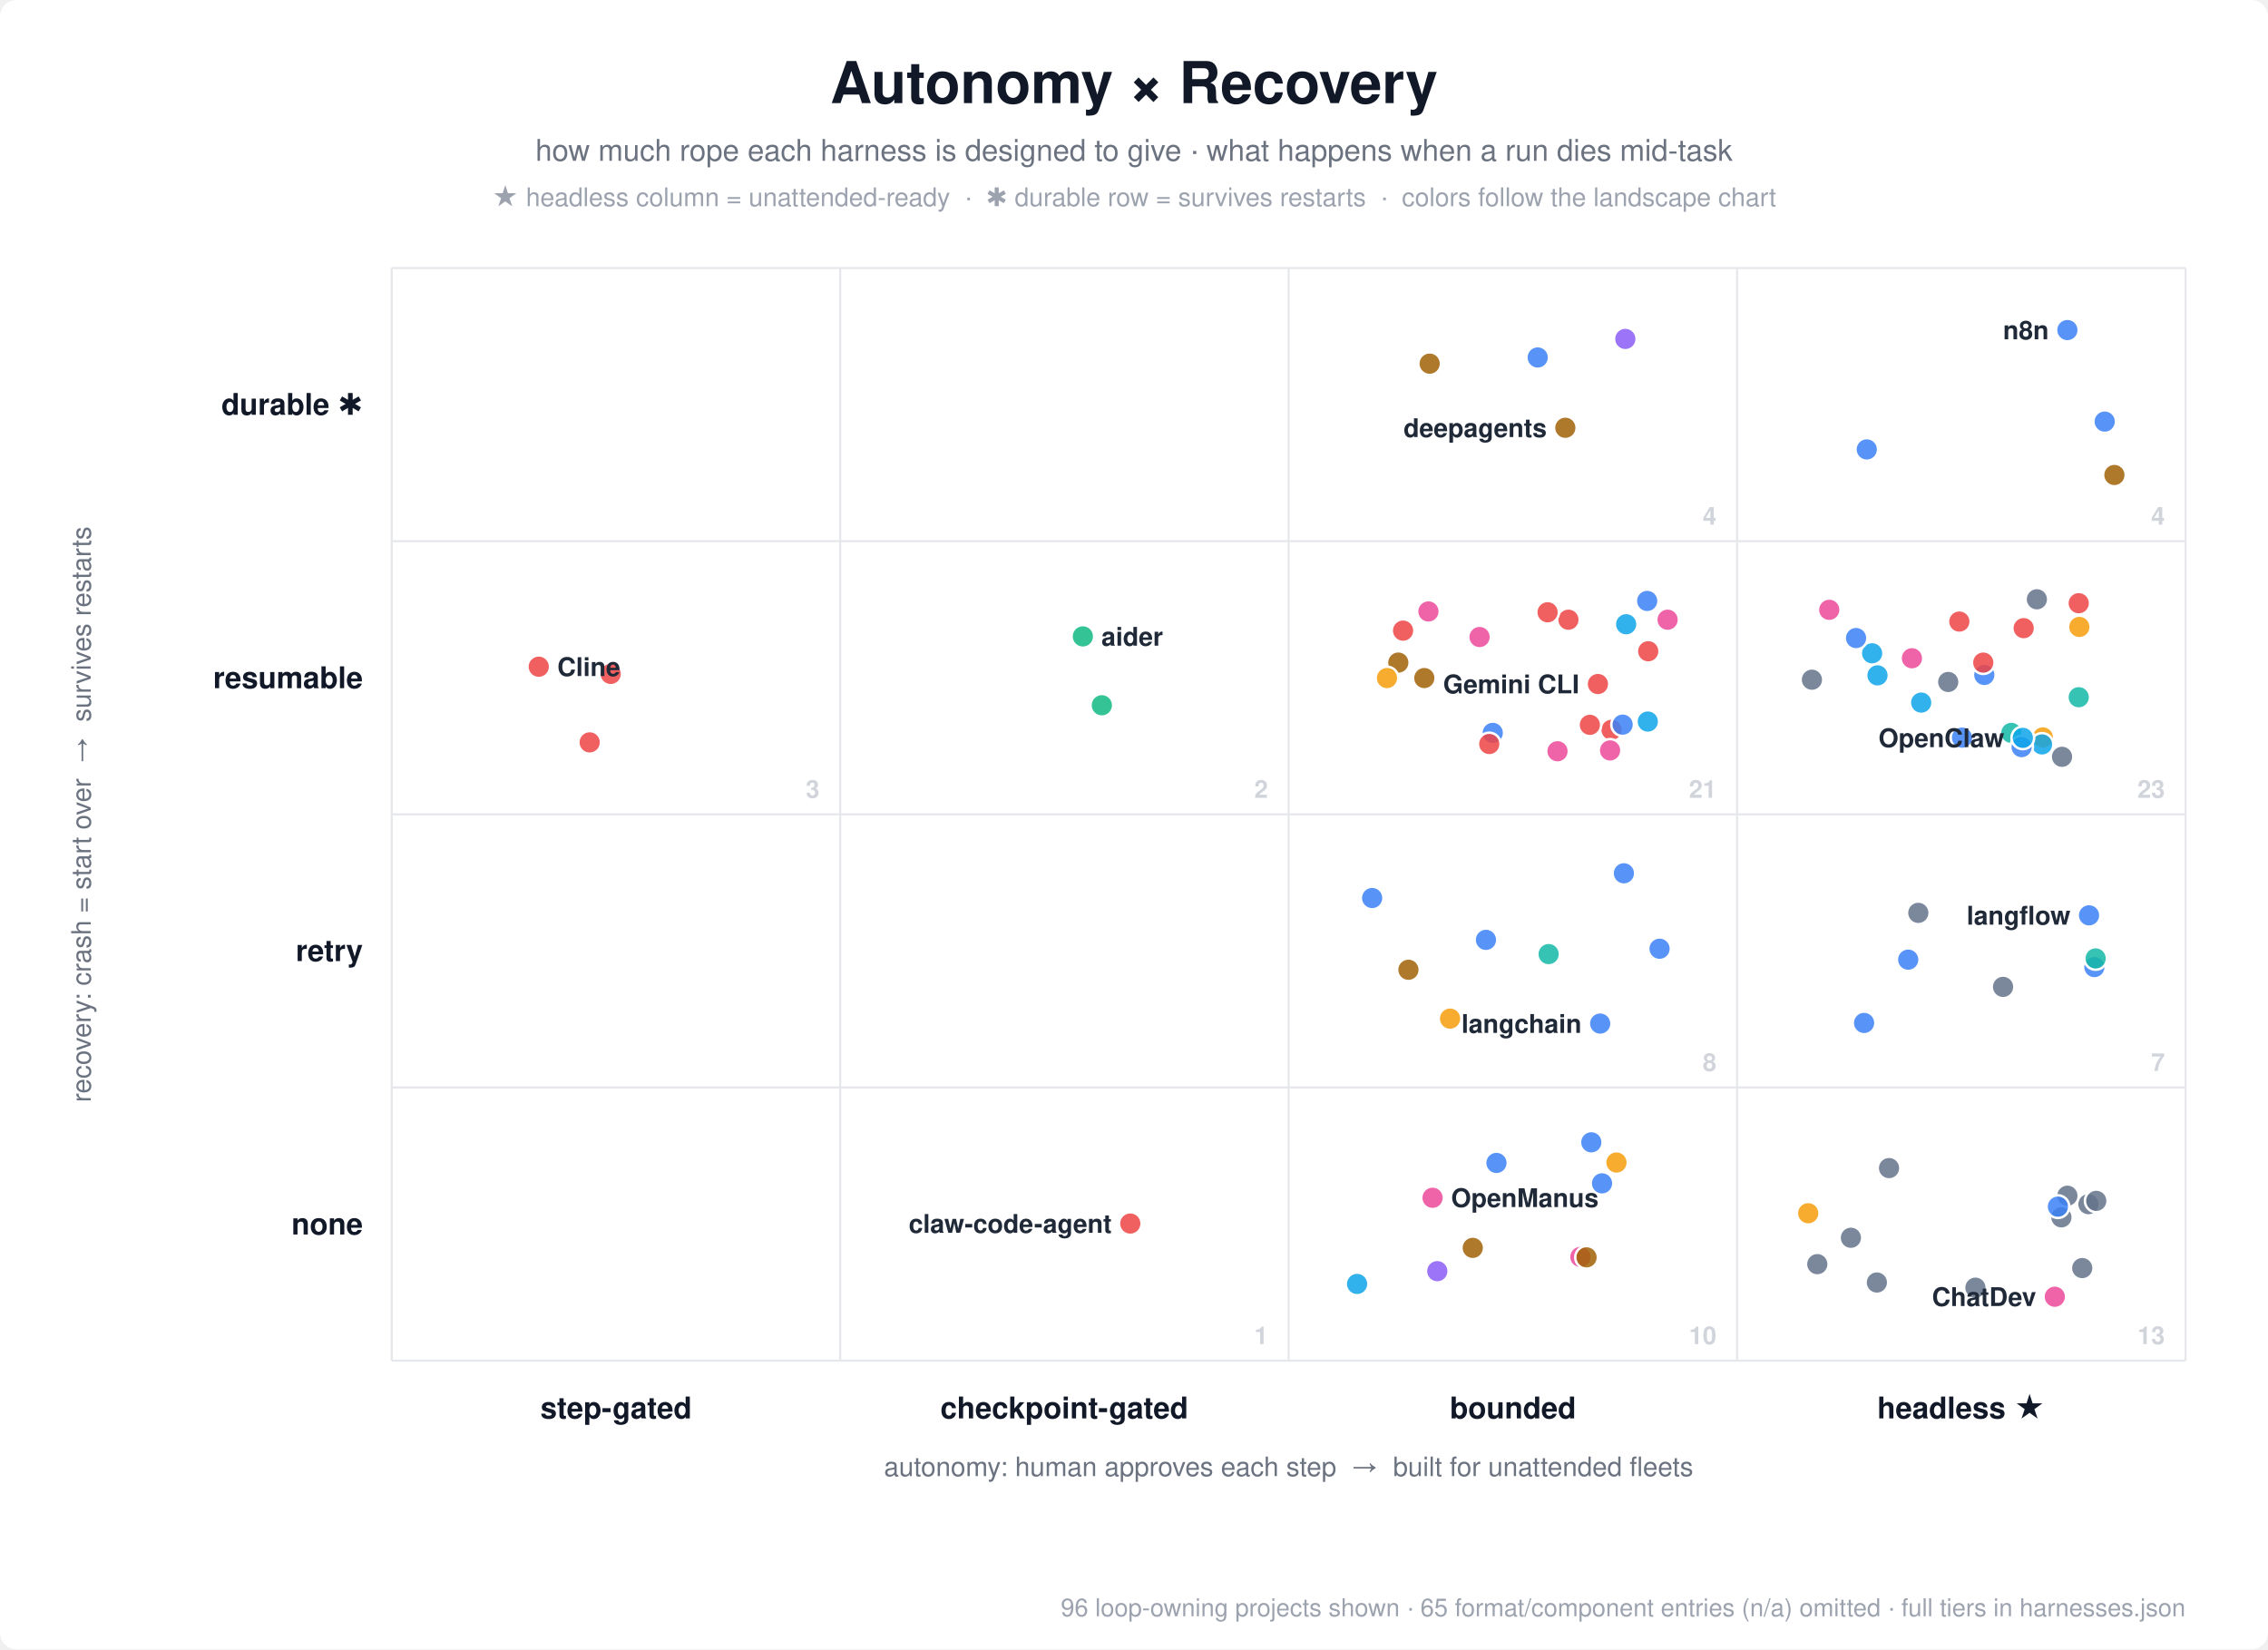
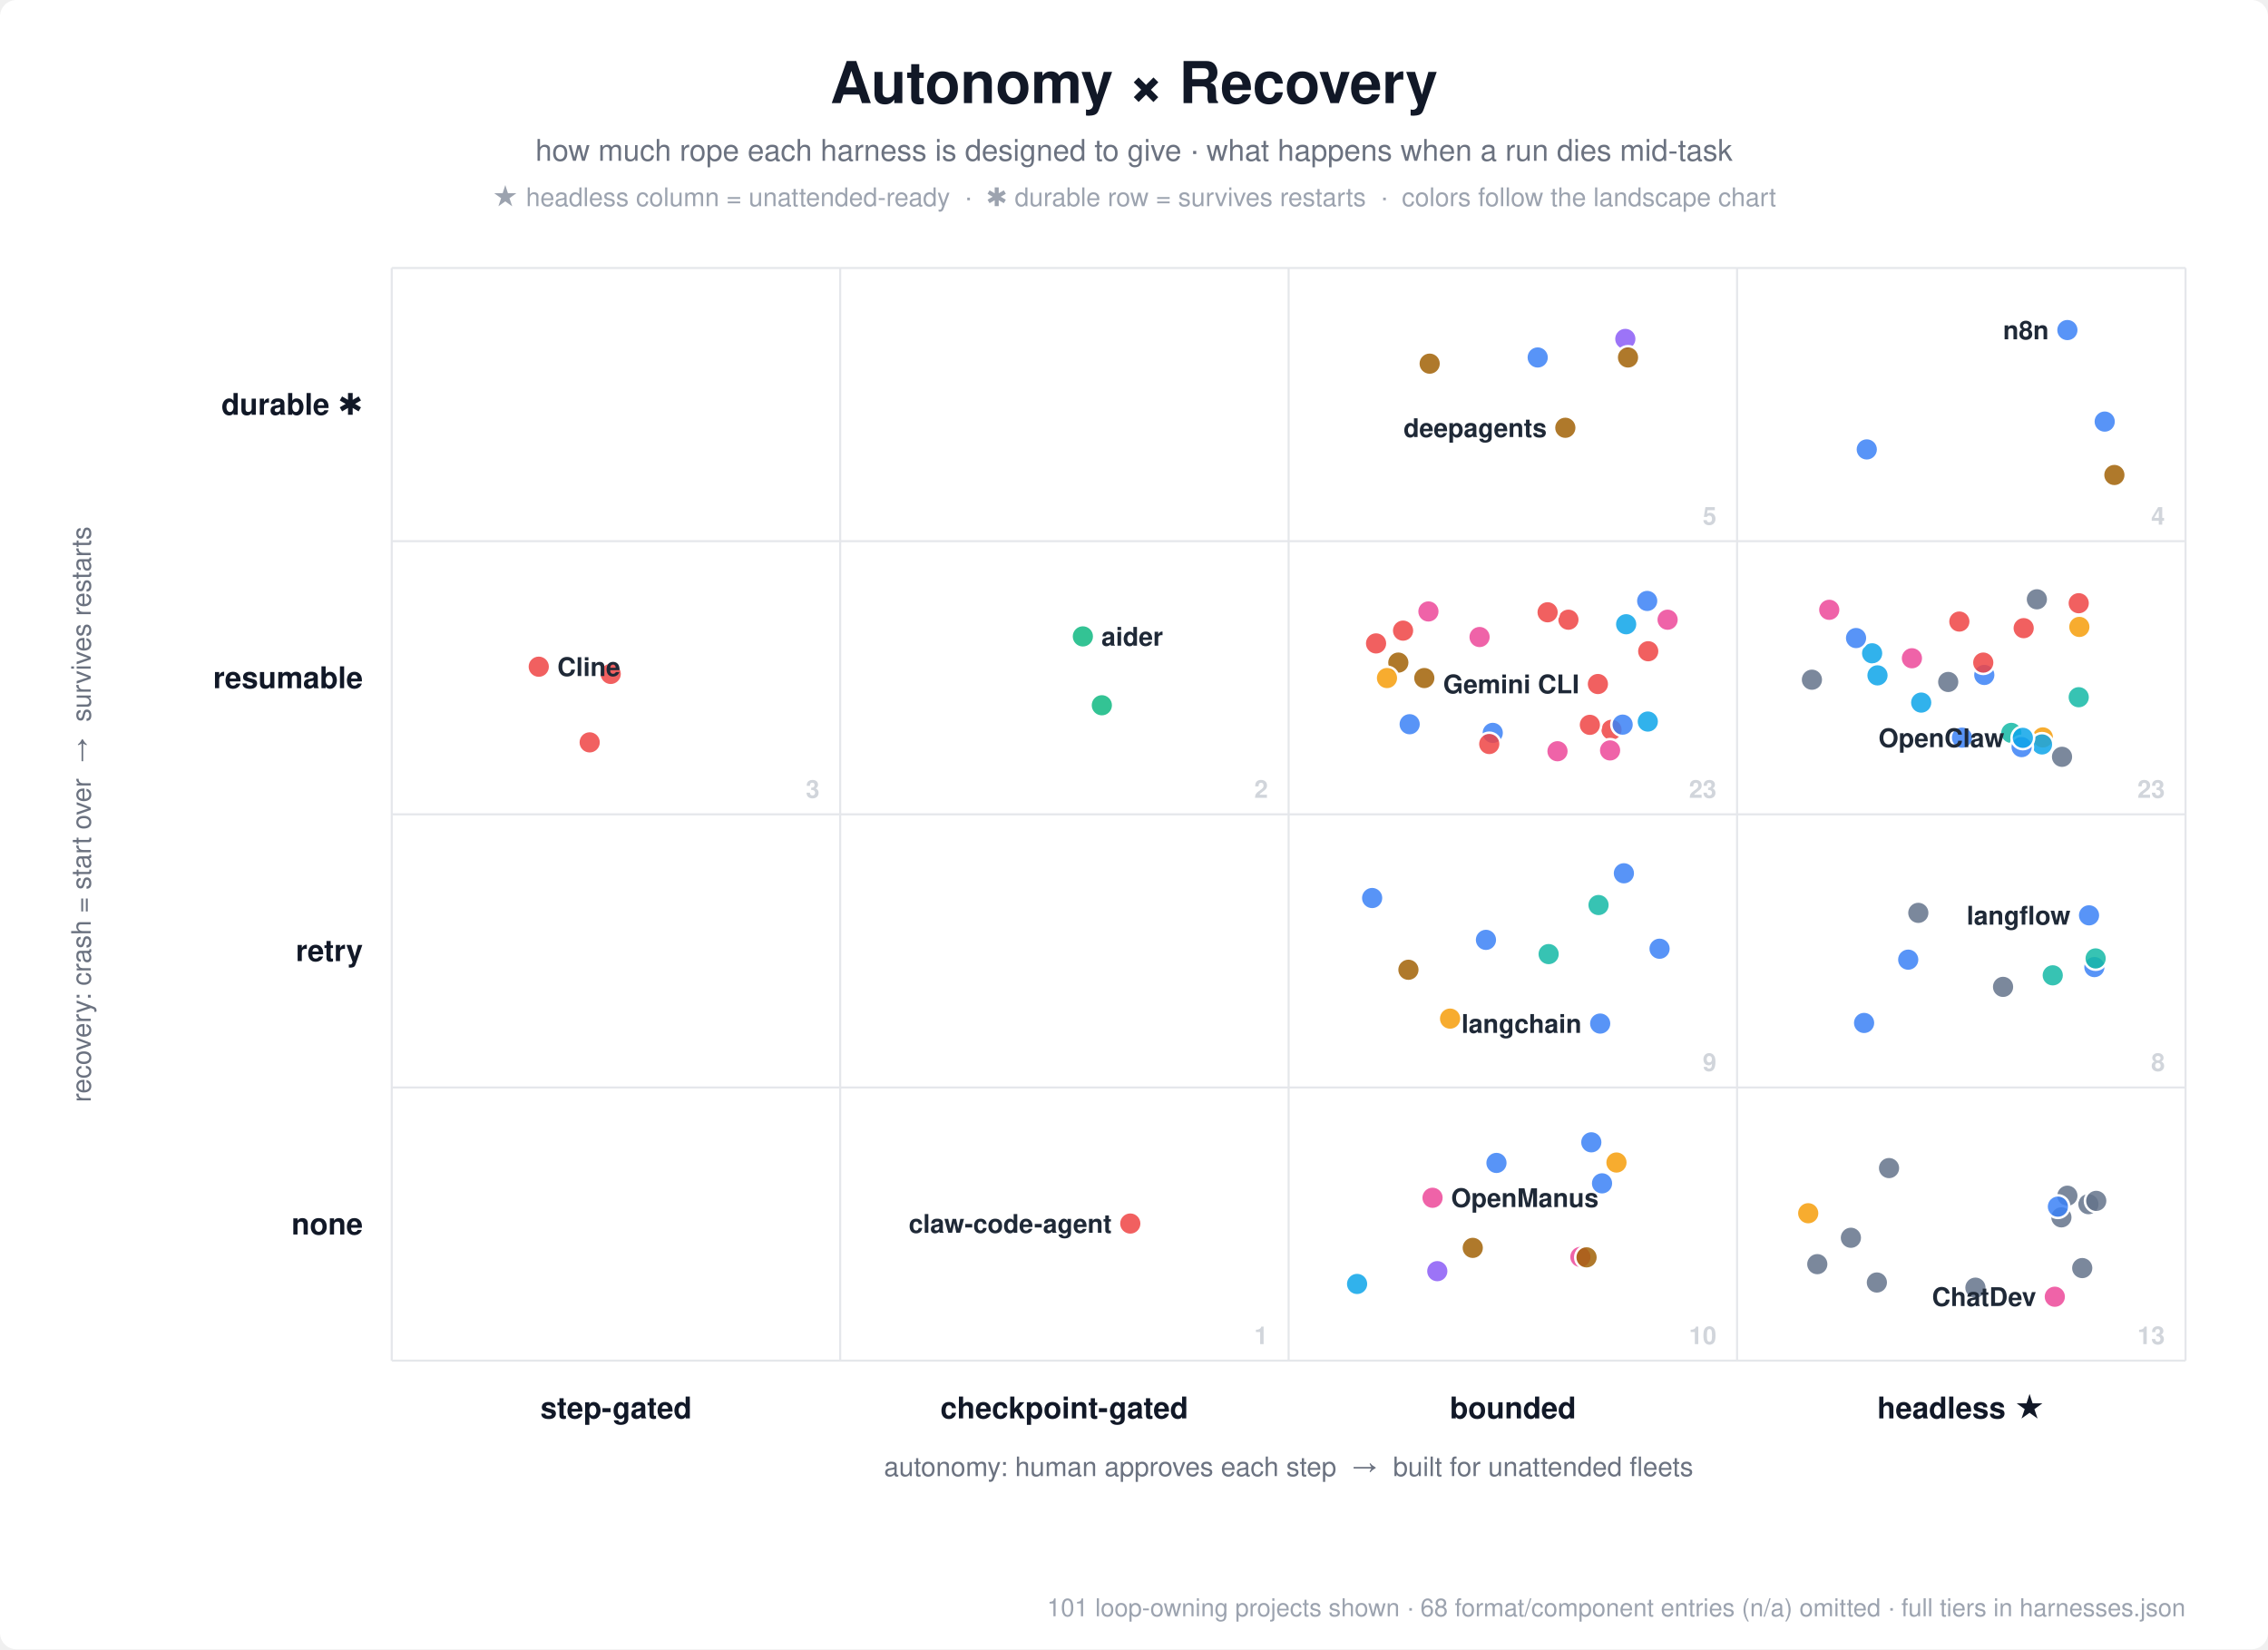
<svg xmlns="http://www.w3.org/2000/svg" viewBox="0 0 1100 800" font-family="-apple-system, 'Segoe UI', Helvetica, Arial, sans-serif">
  <rect width="1100" height="800" fill="#ffffff" rx="8" />
  <text x="550.0" y="50" text-anchor="middle" font-size="28" font-weight="700" fill="#111827">Autonomy × Recovery</text>
  <text x="550.0" y="78" text-anchor="middle" font-size="14.5" fill="#6b7280">how much rope each harness is designed to give · what happens when a run dies mid-task</text>
  <text x="550.0" y="100" text-anchor="middle" font-size="12.5" fill="#9ca3af">★ headless column = unattended-ready  ·  ✱ durable row = survives restarts  ·  colors follow the landscape chart</text>
  <line x1="190.0" y1="130" x2="190.0" y2="660" stroke="#e5e7eb" stroke-width="1" />
  <line x1="407.5" y1="130" x2="407.5" y2="660" stroke="#e5e7eb" stroke-width="1" />
  <line x1="625.0" y1="130" x2="625.0" y2="660" stroke="#e5e7eb" stroke-width="1" />
  <line x1="842.5" y1="130" x2="842.5" y2="660" stroke="#e5e7eb" stroke-width="1" />
  <line x1="1060.0" y1="130" x2="1060.0" y2="660" stroke="#e5e7eb" stroke-width="1" />
  <line x1="190" y1="130.0" x2="1060" y2="130.0" stroke="#e5e7eb" stroke-width="1" />
  <line x1="190" y1="262.5" x2="1060" y2="262.5" stroke="#e5e7eb" stroke-width="1" />
  <line x1="190" y1="395.0" x2="1060" y2="395.0" stroke="#e5e7eb" stroke-width="1" />
  <line x1="190" y1="527.5" x2="1060" y2="527.5" stroke="#e5e7eb" stroke-width="1" />
  <line x1="190" y1="660.0" x2="1060" y2="660.0" stroke="#e5e7eb" stroke-width="1" />
  <text x="298.8" y="688" text-anchor="middle" font-size="14.5" font-weight="600" fill="#111827">step-gated</text>
  <text x="516.2" y="688" text-anchor="middle" font-size="14.5" font-weight="600" fill="#111827">checkpoint-gated</text>
  <text x="733.8" y="688" text-anchor="middle" font-size="14.5" font-weight="600" fill="#111827">bounded</text>
  <text x="951.2" y="688" text-anchor="middle" font-size="14.5" font-weight="600" fill="#111827">headless ★</text>
  <text x="625.0" y="716" text-anchor="middle" font-size="13" fill="#6b7280">autonomy: human approves each step  →  built for unattended fleets</text>
  <text x="176" y="598.8" text-anchor="end" font-size="14.5" font-weight="600" fill="#111827">none</text>
  <text x="176" y="466.2" text-anchor="end" font-size="14.5" font-weight="600" fill="#111827">retry</text>
  <text x="176" y="333.8" text-anchor="end" font-size="14.5" font-weight="600" fill="#111827">resumable</text>
  <text x="176" y="201.2" text-anchor="end" font-size="14.5" font-weight="600" fill="#111827">durable ✱</text>
  <text x="44" y="395" font-size="13" fill="#6b7280" transform="rotate(-90 44 395)" text-anchor="middle">recovery: crash = start over  →  survives restarts</text>
  <text x="832.5" y="652.0" text-anchor="end" font-size="12" fill="#d1d5db" font-weight="700">10</text>
-   <text x="832.5" y="254.5" text-anchor="end" font-size="12" fill="#d1d5db" font-weight="700">4</text>
-   <text x="832.5" y="387.0" text-anchor="end" font-size="12" fill="#d1d5db" font-weight="700">21</text>
+   <text x="832.5" y="254.5" text-anchor="end" font-size="12" fill="#d1d5db" font-weight="700">5</text>
+   <text x="832.5" y="387.0" text-anchor="end" font-size="12" fill="#d1d5db" font-weight="700">23</text>
  <text x="397.5" y="387.0" text-anchor="end" font-size="12" fill="#d1d5db" font-weight="700">3</text>
  <text x="1050.0" y="387.0" text-anchor="end" font-size="12" fill="#d1d5db" font-weight="700">23</text>
  <text x="615.0" y="652.0" text-anchor="end" font-size="12" fill="#d1d5db" font-weight="700">1</text>
-   <text x="832.5" y="519.5" text-anchor="end" font-size="12" fill="#d1d5db" font-weight="700">8</text>
+   <text x="832.5" y="519.5" text-anchor="end" font-size="12" fill="#d1d5db" font-weight="700">9</text>
  <text x="1050.0" y="652.0" text-anchor="end" font-size="12" fill="#d1d5db" font-weight="700">13</text>
  <text x="1050.0" y="254.5" text-anchor="end" font-size="12" fill="#d1d5db" font-weight="700">4</text>
-   <text x="1050.0" y="519.5" text-anchor="end" font-size="12" fill="#d1d5db" font-weight="700">7</text>
+   <text x="1050.0" y="519.5" text-anchor="end" font-size="12" fill="#d1d5db" font-weight="700">8</text>
  <text x="615.0" y="387.0" text-anchor="end" font-size="12" fill="#d1d5db" font-weight="700">2</text>
  <circle cx="958.1" cy="624.6" r="5.5" fill="#64748b" fill-opacity="0.85" stroke="#ffffff" stroke-width="1.2" />
  <circle cx="931.8" cy="340.8" r="5.5" fill="#0ea5e9" fill-opacity="0.85" stroke="#ffffff" stroke-width="1.2" />
  <circle cx="916.2" cy="566.6" r="5.5" fill="#64748b" fill-opacity="0.85" stroke="#ffffff" stroke-width="1.2" />
  <circle cx="897.7" cy="600.4" r="5.5" fill="#64748b" fill-opacity="0.85" stroke="#ffffff" stroke-width="1.2" />
  <circle cx="703.3" cy="494.1" r="5.5" fill="#f59e0b" fill-opacity="0.85" stroke="#ffffff" stroke-width="1.2" />
  <circle cx="781.6" cy="354.0" r="5.5" fill="#ef4444" fill-opacity="0.85" stroke="#ffffff" stroke-width="1.2" />
  <circle cx="1009.9" cy="615.1" r="5.5" fill="#64748b" fill-opacity="0.85" stroke="#ffffff" stroke-width="1.2" />
  <circle cx="930.4" cy="442.8" r="5.5" fill="#64748b" fill-opacity="0.85" stroke="#ffffff" stroke-width="1.2" />
  <circle cx="725.8" cy="564.1" r="5.5" fill="#3b82f6" fill-opacity="0.85" stroke="#ffffff" stroke-width="1.2" />
  <circle cx="887.2" cy="295.8" r="5.5" fill="#ec4899" fill-opacity="0.85" stroke="#ffffff" stroke-width="1.2" />
  <circle cx="971.5" cy="478.7" r="5.5" fill="#64748b" fill-opacity="0.85" stroke="#ffffff" stroke-width="1.2" />
  <circle cx="784.0" cy="563.9" r="5.5" fill="#f59e0b" fill-opacity="0.85" stroke="#ffffff" stroke-width="1.2" />
  <circle cx="975.5" cy="355.5" r="5.5" fill="#14b8a6" fill-opacity="0.85" stroke="#ffffff" stroke-width="1.2" />
  <circle cx="777.0" cy="574.0" r="5.5" fill="#3b82f6" fill-opacity="0.85" stroke="#ffffff" stroke-width="1.2" />
  <circle cx="881.4" cy="613.2" r="5.5" fill="#64748b" fill-opacity="0.85" stroke="#ffffff" stroke-width="1.2" />
  <circle cx="697.1" cy="616.6" r="5.5" fill="#8b5cf6" fill-opacity="0.85" stroke="#ffffff" stroke-width="1.2" />
  <circle cx="548.2" cy="593.5" r="5.5" fill="#ef4444" fill-opacity="0.85" stroke="#ffffff" stroke-width="1.2" />
  <circle cx="877.0" cy="588.5" r="5.5" fill="#f59e0b" fill-opacity="0.85" stroke="#ffffff" stroke-width="1.2" />
  <circle cx="788.3" cy="164.4" r="5.5" fill="#8b5cf6" fill-opacity="0.85" stroke="#ffffff" stroke-width="1.2" />
  <circle cx="714.3" cy="605.3" r="5.5" fill="#a16207" fill-opacity="0.85" stroke="#ffffff" stroke-width="1.2" />
  <circle cx="878.8" cy="329.7" r="5.5" fill="#64748b" fill-opacity="0.85" stroke="#ffffff" stroke-width="1.2" />
  <circle cx="1012.9" cy="584.1" r="5.5" fill="#64748b" fill-opacity="0.85" stroke="#ffffff" stroke-width="1.2" />
  <circle cx="910.3" cy="622.1" r="5.5" fill="#64748b" fill-opacity="0.85" stroke="#ffffff" stroke-width="1.2" />
  <circle cx="1016.7" cy="582.5" r="5.5" fill="#64748b" fill-opacity="0.85" stroke="#ffffff" stroke-width="1.2" />
+   <circle cx="775.3" cy="439.0" r="5.5" fill="#14b8a6" fill-opacity="0.85" stroke="#ffffff" stroke-width="1.2" />
  <circle cx="658.2" cy="622.8" r="5.5" fill="#0ea5e9" fill-opacity="0.85" stroke="#ffffff" stroke-width="1.2" />
+   <circle cx="789.6" cy="173.4" r="5.5" fill="#a16207" fill-opacity="0.85" stroke="#ffffff" stroke-width="1.2" />
  <circle cx="1002.7" cy="580.0" r="5.5" fill="#64748b" fill-opacity="0.85" stroke="#ffffff" stroke-width="1.2" />
  <circle cx="1000.1" cy="367.1" r="5.5" fill="#64748b" fill-opacity="0.85" stroke="#ffffff" stroke-width="1.2" />
+   <circle cx="995.6" cy="473.1" r="5.5" fill="#14b8a6" fill-opacity="0.85" stroke="#ffffff" stroke-width="1.2" />
  <circle cx="798.9" cy="291.5" r="5.5" fill="#3b82f6" fill-opacity="0.85" stroke="#ffffff" stroke-width="1.2" />
  <circle cx="678.2" cy="321.4" r="5.5" fill="#a16207" fill-opacity="0.85" stroke="#ffffff" stroke-width="1.2" />
  <circle cx="999.8" cy="590.5" r="5.5" fill="#64748b" fill-opacity="0.85" stroke="#ffffff" stroke-width="1.2" />
  <circle cx="787.6" cy="423.6" r="5.5" fill="#3b82f6" fill-opacity="0.85" stroke="#ffffff" stroke-width="1.2" />
  <circle cx="998.1" cy="585.3" r="5.5" fill="#3b82f6" fill-opacity="0.85" stroke="#ffffff" stroke-width="1.2" />
  <circle cx="1025.5" cy="230.4" r="5.5" fill="#a16207" fill-opacity="0.85" stroke="#ffffff" stroke-width="1.2" />
  <circle cx="987.9" cy="290.7" r="5.5" fill="#64748b" fill-opacity="0.85" stroke="#ffffff" stroke-width="1.2" />
  <circle cx="690.8" cy="328.9" r="5.5" fill="#a16207" fill-opacity="0.85" stroke="#ffffff" stroke-width="1.2" />
  <circle cx="724.0" cy="355.5" r="5.5" fill="#3b82f6" fill-opacity="0.85" stroke="#ffffff" stroke-width="1.2" />
  <circle cx="990.8" cy="357.7" r="5.5" fill="#f59e0b" fill-opacity="0.85" stroke="#ffffff" stroke-width="1.2" />
+   <circle cx="683.7" cy="351.3" r="5.5" fill="#3b82f6" fill-opacity="0.85" stroke="#ffffff" stroke-width="1.2" />
  <circle cx="672.7" cy="328.9" r="5.5" fill="#f59e0b" fill-opacity="0.85" stroke="#ffffff" stroke-width="1.2" />
  <circle cx="1015.8" cy="469.1" r="5.5" fill="#3b82f6" fill-opacity="0.85" stroke="#ffffff" stroke-width="1.2" />
  <circle cx="1016.4" cy="464.9" r="5.5" fill="#14b8a6" fill-opacity="0.85" stroke="#ffffff" stroke-width="1.2" />
  <circle cx="766.5" cy="609.7" r="5.5" fill="#ec4899" fill-opacity="0.85" stroke="#ffffff" stroke-width="1.2" />
  <circle cx="808.8" cy="300.6" r="5.5" fill="#ec4899" fill-opacity="0.85" stroke="#ffffff" stroke-width="1.2" />
  <circle cx="717.6" cy="309.0" r="5.5" fill="#ec4899" fill-opacity="0.85" stroke="#ffffff" stroke-width="1.2" />
  <circle cx="951.6" cy="357.8" r="5.5" fill="#3b82f6" fill-opacity="0.85" stroke="#ffffff" stroke-width="1.2" />
  <circle cx="799.2" cy="350.0" r="5.5" fill="#0ea5e9" fill-opacity="0.85" stroke="#ffffff" stroke-width="1.2" />
  <circle cx="944.9" cy="330.8" r="5.5" fill="#64748b" fill-opacity="0.85" stroke="#ffffff" stroke-width="1.2" />
  <circle cx="788.7" cy="302.8" r="5.5" fill="#0ea5e9" fill-opacity="0.85" stroke="#ffffff" stroke-width="1.2" />
  <circle cx="990.4" cy="361.1" r="5.5" fill="#0ea5e9" fill-opacity="0.85" stroke="#ffffff" stroke-width="1.2" />
  <circle cx="693.4" cy="176.4" r="5.5" fill="#a16207" fill-opacity="0.85" stroke="#ffffff" stroke-width="1.2" />
  <circle cx="1008.5" cy="304.1" r="5.5" fill="#f59e0b" fill-opacity="0.85" stroke="#ffffff" stroke-width="1.2" />
  <circle cx="962.4" cy="327.4" r="5.5" fill="#3b82f6" fill-opacity="0.85" stroke="#ffffff" stroke-width="1.2" />
  <circle cx="980.5" cy="362.4" r="5.5" fill="#3b82f6" fill-opacity="0.85" stroke="#ffffff" stroke-width="1.2" />
  <circle cx="722.3" cy="360.9" r="5.5" fill="#ef4444" fill-opacity="0.85" stroke="#ffffff" stroke-width="1.2" />
  <circle cx="771.8" cy="554.1" r="5.5" fill="#3b82f6" fill-opacity="0.85" stroke="#ffffff" stroke-width="1.2" />
  <circle cx="905.4" cy="218.0" r="5.5" fill="#3b82f6" fill-opacity="0.85" stroke="#ffffff" stroke-width="1.2" />
  <circle cx="296.2" cy="326.9" r="5.5" fill="#ef4444" fill-opacity="0.85" stroke="#ffffff" stroke-width="1.2" />
+   <circle cx="667.4" cy="312.1" r="5.5" fill="#ef4444" fill-opacity="0.85" stroke="#ffffff" stroke-width="1.2" />
  <circle cx="683.1" cy="470.4" r="5.5" fill="#a16207" fill-opacity="0.85" stroke="#ffffff" stroke-width="1.2" />
  <circle cx="961.9" cy="321.4" r="5.5" fill="#ef4444" fill-opacity="0.85" stroke="#ffffff" stroke-width="1.2" />
  <circle cx="286.0" cy="360.1" r="5.5" fill="#ef4444" fill-opacity="0.85" stroke="#ffffff" stroke-width="1.2" />
  <circle cx="799.4" cy="315.9" r="5.5" fill="#ef4444" fill-opacity="0.85" stroke="#ffffff" stroke-width="1.2" />
  <circle cx="745.8" cy="173.4" r="5.5" fill="#3b82f6" fill-opacity="0.85" stroke="#ffffff" stroke-width="1.2" />
  <circle cx="760.7" cy="300.6" r="5.5" fill="#ef4444" fill-opacity="0.85" stroke="#ffffff" stroke-width="1.2" />
  <circle cx="759.2" cy="207.5" r="5.5" fill="#a16207" fill-opacity="0.85" stroke="#ffffff" stroke-width="1.2" />
  <circle cx="720.7" cy="455.9" r="5.5" fill="#3b82f6" fill-opacity="0.85" stroke="#ffffff" stroke-width="1.2" />
  <circle cx="692.8" cy="296.6" r="5.5" fill="#ec4899" fill-opacity="0.85" stroke="#ffffff" stroke-width="1.2" />
  <circle cx="769.5" cy="609.9" r="5.5" fill="#a16207" fill-opacity="0.85" stroke="#ffffff" stroke-width="1.2" />
  <circle cx="751.1" cy="462.8" r="5.5" fill="#14b8a6" fill-opacity="0.85" stroke="#ffffff" stroke-width="1.2" />
  <circle cx="996.6" cy="629.0" r="5.5" fill="#ec4899" fill-opacity="0.85" stroke="#ffffff" stroke-width="1.2" />
  <circle cx="534.4" cy="342.1" r="5.5" fill="#10b981" fill-opacity="0.85" stroke="#ffffff" stroke-width="1.2" />
  <circle cx="908.0" cy="316.9" r="5.5" fill="#0ea5e9" fill-opacity="0.85" stroke="#ffffff" stroke-width="1.2" />
  <circle cx="1020.8" cy="204.5" r="5.5" fill="#3b82f6" fill-opacity="0.85" stroke="#ffffff" stroke-width="1.2" />
  <circle cx="787.0" cy="351.5" r="5.5" fill="#3b82f6" fill-opacity="0.85" stroke="#ffffff" stroke-width="1.2" />
  <circle cx="525.2" cy="308.7" r="5.5" fill="#10b981" fill-opacity="0.85" stroke="#ffffff" stroke-width="1.2" />
  <circle cx="665.5" cy="435.6" r="5.5" fill="#3b82f6" fill-opacity="0.85" stroke="#ffffff" stroke-width="1.2" />
  <circle cx="1008.2" cy="292.6" r="5.5" fill="#ef4444" fill-opacity="0.85" stroke="#ffffff" stroke-width="1.2" />
  <circle cx="925.5" cy="465.5" r="5.5" fill="#3b82f6" fill-opacity="0.85" stroke="#ffffff" stroke-width="1.2" />
  <circle cx="780.9" cy="364.0" r="5.5" fill="#ec4899" fill-opacity="0.85" stroke="#ffffff" stroke-width="1.2" />
  <circle cx="694.8" cy="581.0" r="5.5" fill="#ec4899" fill-opacity="0.85" stroke="#ffffff" stroke-width="1.2" />
  <circle cx="755.4" cy="364.4" r="5.5" fill="#ec4899" fill-opacity="0.85" stroke="#ffffff" stroke-width="1.2" />
  <circle cx="261.3" cy="323.4" r="5.5" fill="#ef4444" fill-opacity="0.85" stroke="#ffffff" stroke-width="1.2" />
  <circle cx="680.5" cy="305.9" r="5.5" fill="#ef4444" fill-opacity="0.85" stroke="#ffffff" stroke-width="1.2" />
  <circle cx="927.3" cy="319.3" r="5.5" fill="#ec4899" fill-opacity="0.85" stroke="#ffffff" stroke-width="1.2" />
  <circle cx="1008.2" cy="338.2" r="5.5" fill="#14b8a6" fill-opacity="0.85" stroke="#ffffff" stroke-width="1.2" />
  <circle cx="950.3" cy="301.5" r="5.5" fill="#ef4444" fill-opacity="0.85" stroke="#ffffff" stroke-width="1.2" />
  <circle cx="771.1" cy="351.6" r="5.5" fill="#ef4444" fill-opacity="0.85" stroke="#ffffff" stroke-width="1.2" />
  <circle cx="750.6" cy="297.0" r="5.5" fill="#ef4444" fill-opacity="0.85" stroke="#ffffff" stroke-width="1.2" />
  <circle cx="775.0" cy="331.8" r="5.5" fill="#ef4444" fill-opacity="0.85" stroke="#ffffff" stroke-width="1.2" />
  <circle cx="804.9" cy="460.2" r="5.5" fill="#3b82f6" fill-opacity="0.85" stroke="#ffffff" stroke-width="1.2" />
  <circle cx="776.1" cy="496.5" r="5.5" fill="#3b82f6" fill-opacity="0.85" stroke="#ffffff" stroke-width="1.2" />
  <circle cx="904.1" cy="496.2" r="5.5" fill="#3b82f6" fill-opacity="0.85" stroke="#ffffff" stroke-width="1.2" />
  <circle cx="1013.2" cy="444.0" r="5.5" fill="#3b82f6" fill-opacity="0.85" stroke="#ffffff" stroke-width="1.2" />
  <circle cx="900.2" cy="309.5" r="5.5" fill="#3b82f6" fill-opacity="0.85" stroke="#ffffff" stroke-width="1.2" />
  <circle cx="981.5" cy="304.7" r="5.5" fill="#ef4444" fill-opacity="0.85" stroke="#ffffff" stroke-width="1.2" />
  <circle cx="1002.7" cy="160.1" r="5.5" fill="#3b82f6" fill-opacity="0.85" stroke="#ffffff" stroke-width="1.2" />
  <circle cx="910.6" cy="327.6" r="5.5" fill="#0ea5e9" fill-opacity="0.85" stroke="#ffffff" stroke-width="1.2" />
  <circle cx="981.1" cy="357.9" r="5.5" fill="#0ea5e9" fill-opacity="0.85" stroke="#ffffff" stroke-width="1.2" />
  <text x="703.8" y="585.5" text-anchor="start" font-size="12.5" font-weight="600" fill="#1f2937">OpenManus</text>
  <text x="750.2" y="212.0" text-anchor="end" font-size="12.5" font-weight="600" fill="#1f2937">deepagents</text>
  <text x="766.0" y="336.3" text-anchor="end" font-size="12.5" font-weight="600" fill="#1f2937">Gemini CLI</text>
  <text x="270.3" y="327.9" text-anchor="start" font-size="12.5" font-weight="600" fill="#1f2937">Cline</text>
  <text x="972.1" y="362.4" text-anchor="end" font-size="12.5" font-weight="600" fill="#1f2937">OpenClaw</text>
  <text x="539.2" y="598.0" text-anchor="end" font-size="12.5" font-weight="600" fill="#1f2937">claw-code-agent</text>
  <text x="767.1" y="501.0" text-anchor="end" font-size="12.5" font-weight="600" fill="#1f2937">langchain</text>
  <text x="987.6" y="633.5" text-anchor="end" font-size="12.5" font-weight="600" fill="#1f2937">ChatDev</text>
  <text x="993.7" y="164.6" text-anchor="end" font-size="12.5" font-weight="600" fill="#1f2937">n8n</text>
  <text x="1004.2" y="448.5" text-anchor="end" font-size="12.5" font-weight="600" fill="#1f2937">langflow</text>
  <text x="534.2" y="313.2" text-anchor="start" font-size="12.5" font-weight="600" fill="#1f2937">aider</text>
-   <text x="1060" y="784" text-anchor="end" font-size="12" fill="#9ca3af">96 loop-owning projects shown · 65 format/component entries (n/a) omitted · full tiers in harnesses.json</text>
+   <text x="1060" y="784" text-anchor="end" font-size="12" fill="#9ca3af">101 loop-owning projects shown · 68 format/component entries (n/a) omitted · full tiers in harnesses.json</text>
</svg>
